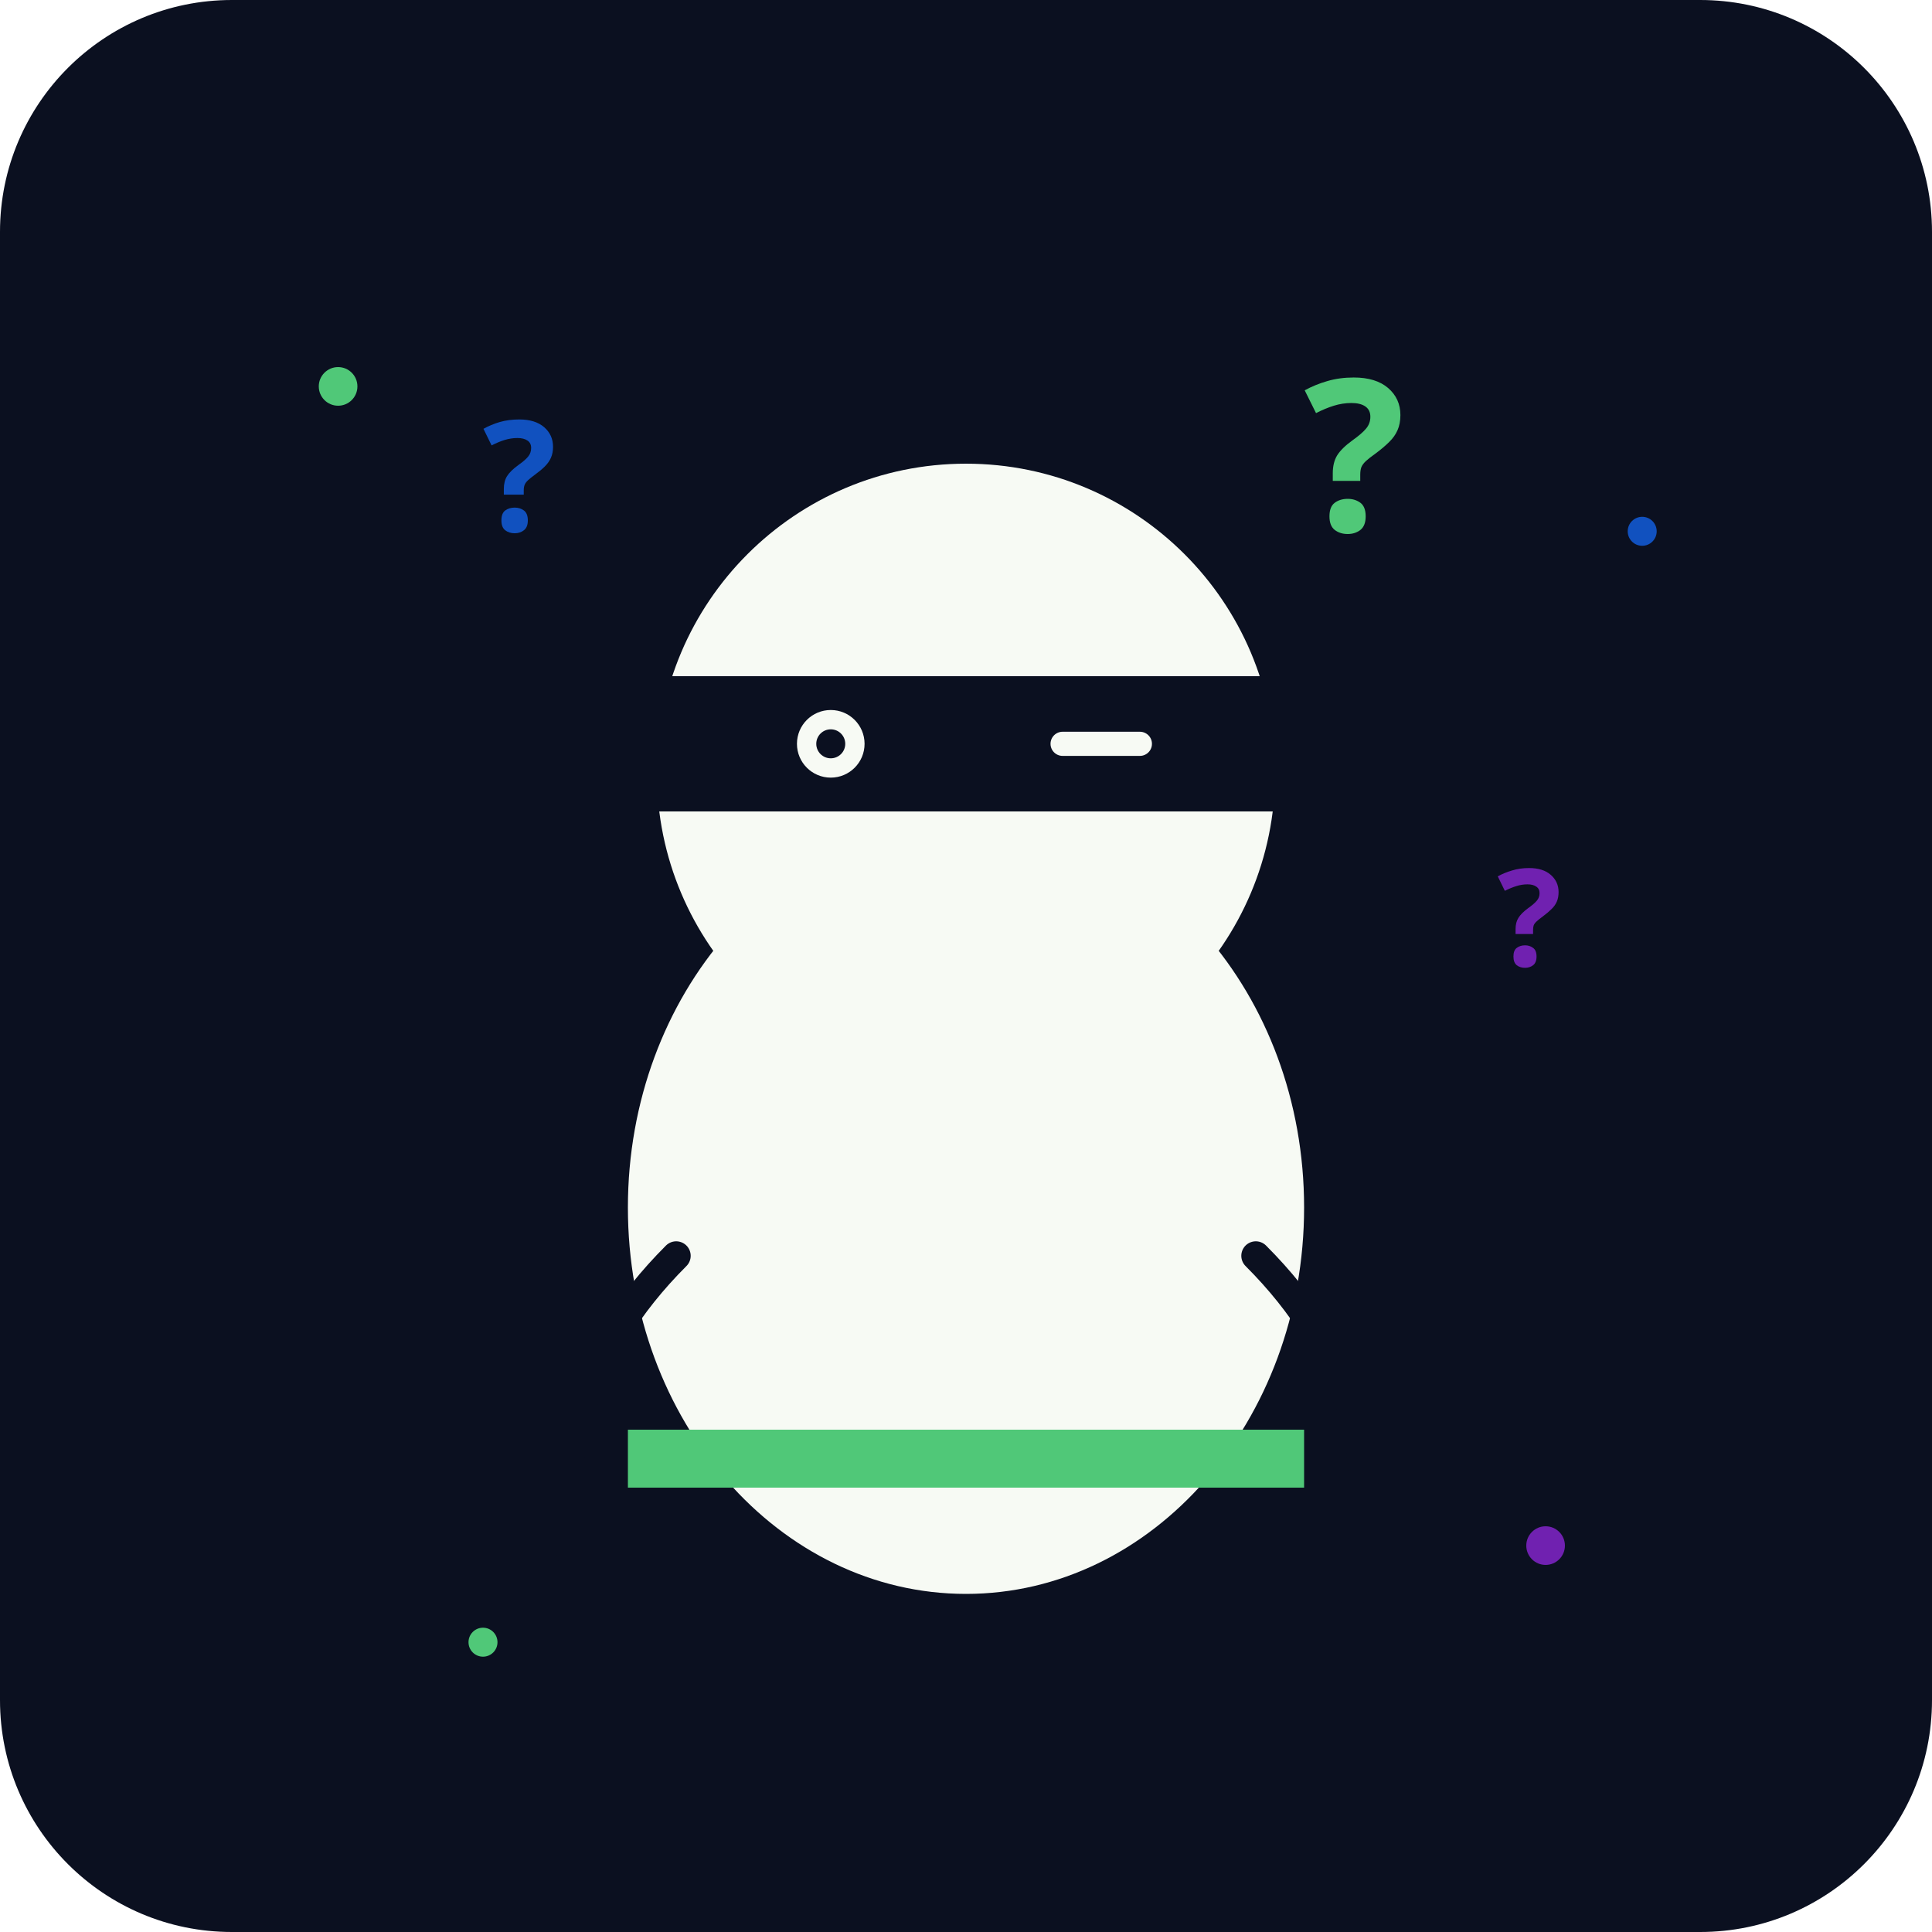
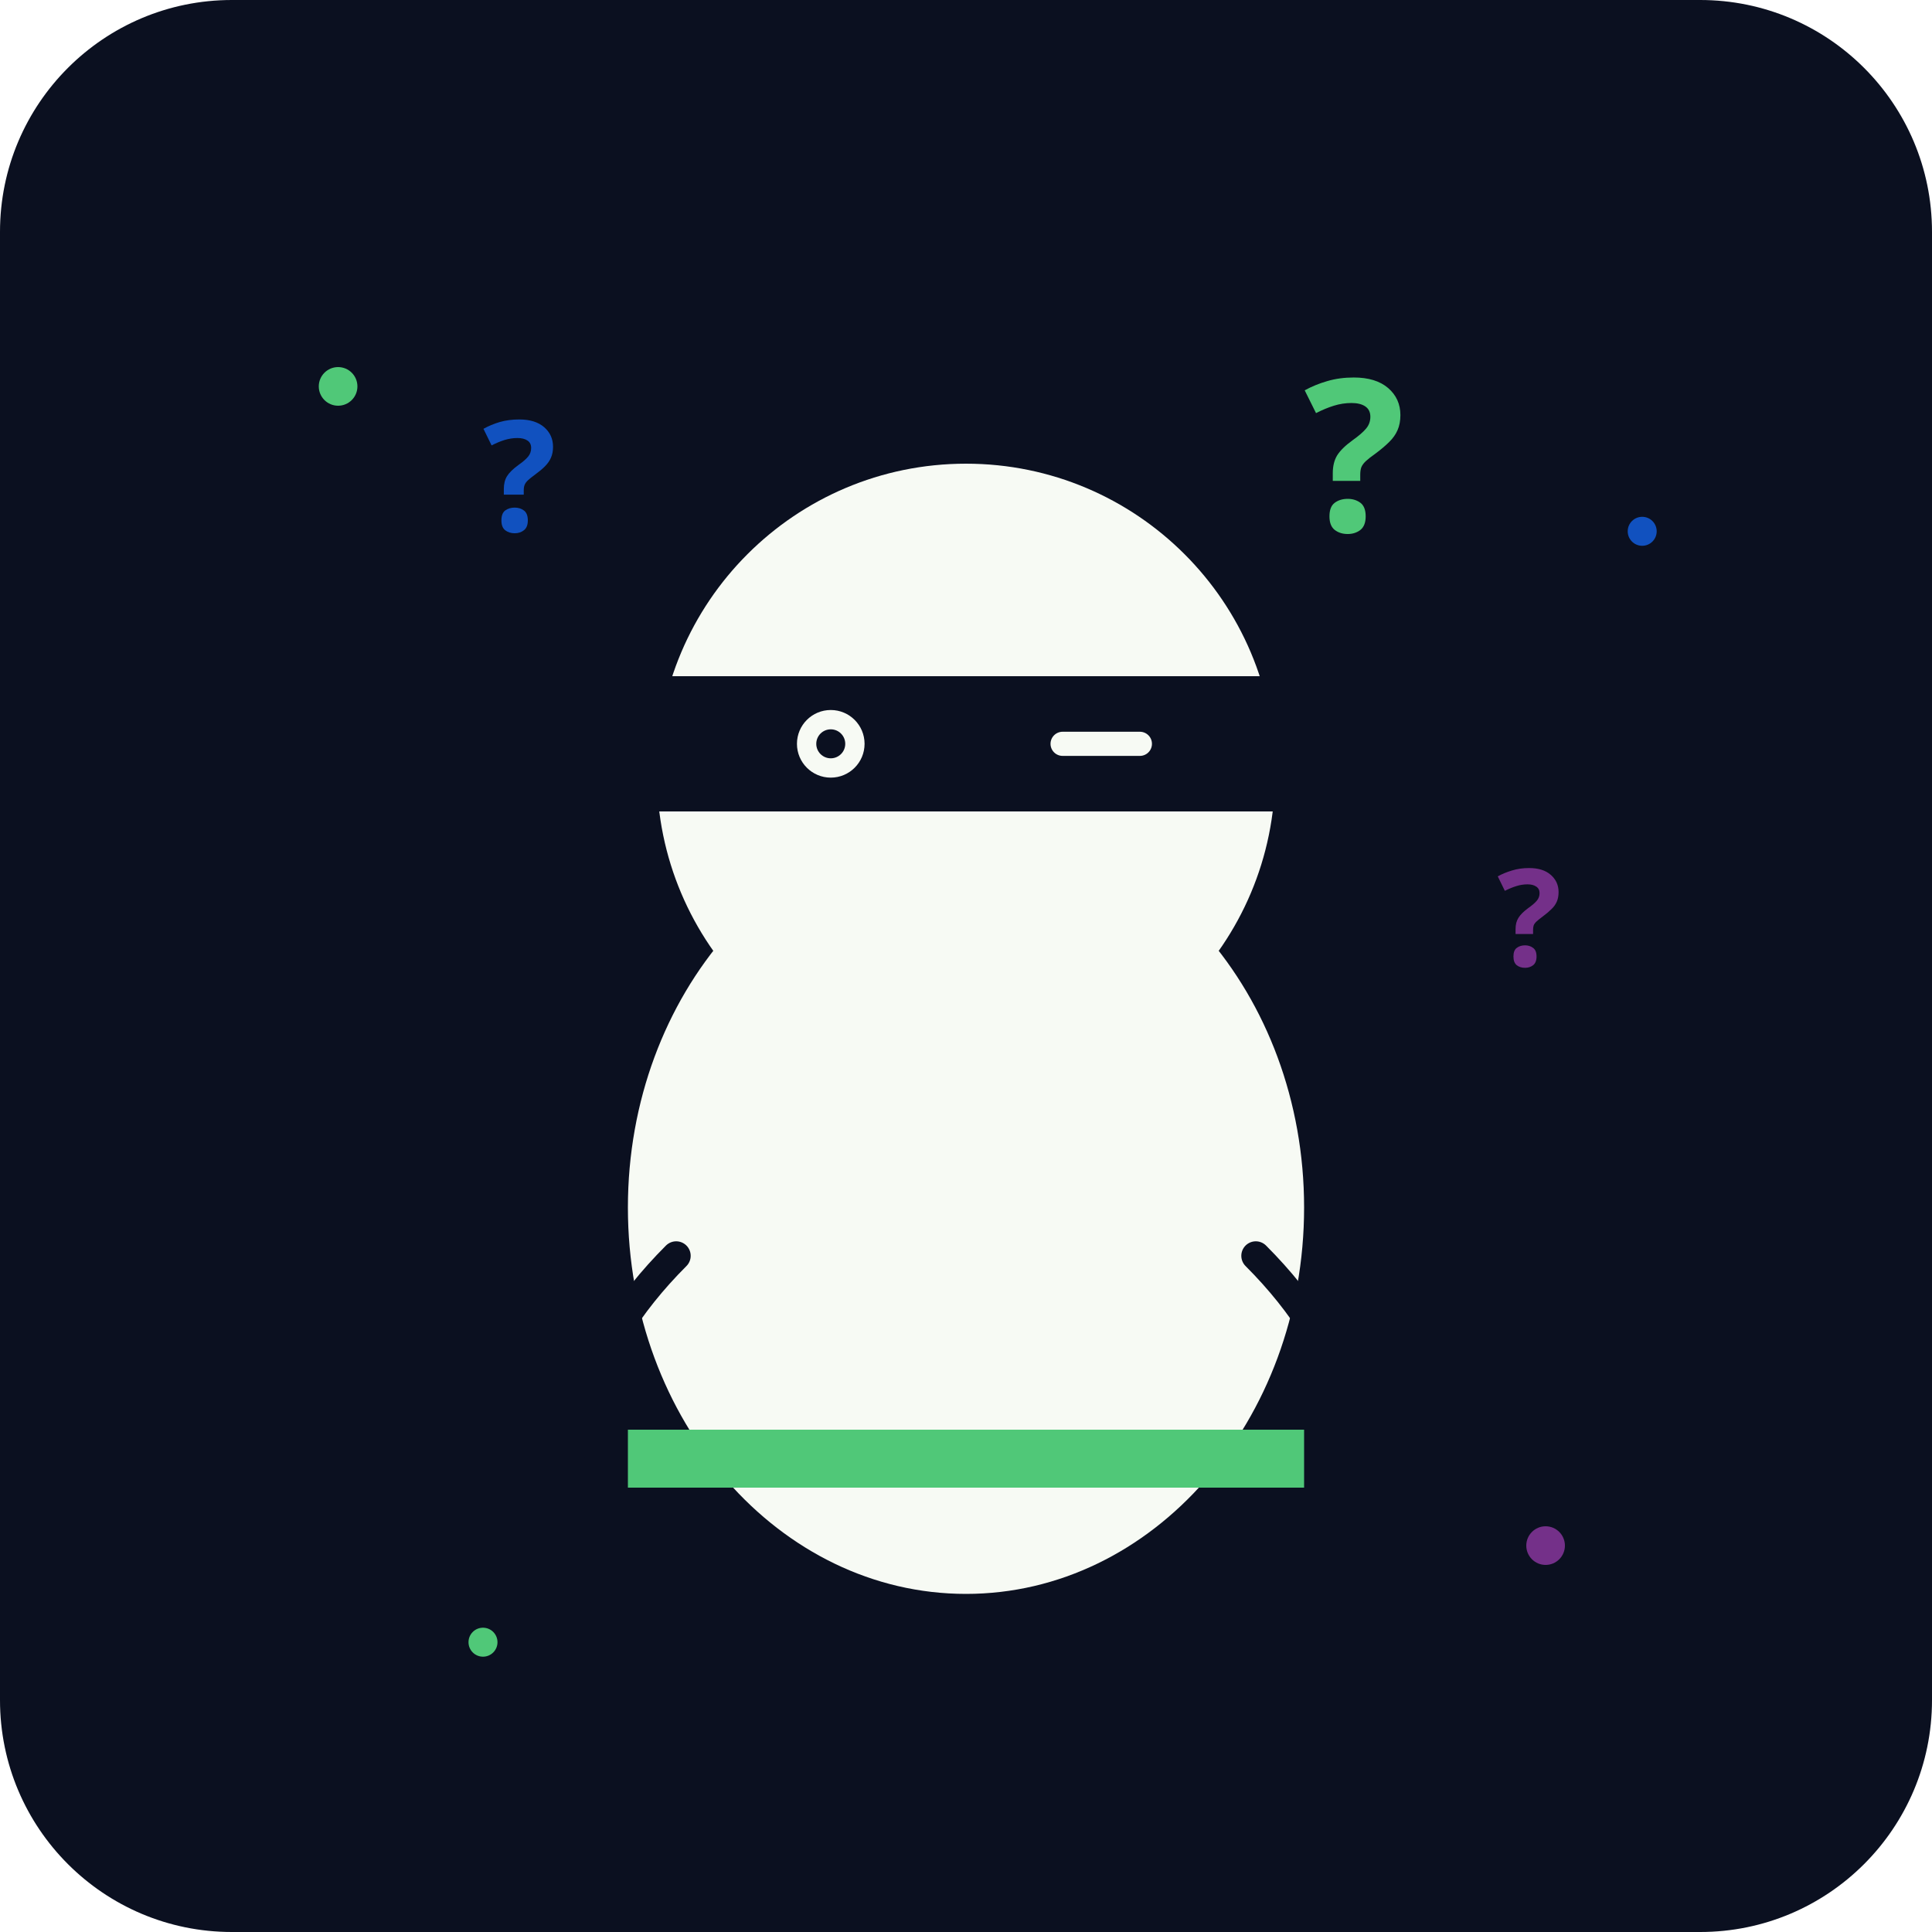
<svg xmlns="http://www.w3.org/2000/svg" viewBox="0 0 200 200" width="200" height="200" role="img" aria-label="Lost ninja illustration">
  <rect width="200" height="200" rx="24" fill="#0B1020" />
  <circle cx="35" cy="40" r="2" fill="#50c878" />
  <circle cx="170" cy="55" r="1.5" fill="#1151bf" />
-   <circle cx="160" cy="160" r="2" fill="#7021b0" />
+   <circle cx="160" cy="160" r="2" fill="#743089" />
  <circle cx="50" cy="170" r="1.5" fill="#50c878" />
  <ellipse cx="100" cy="125" rx="35" ry="40" fill="#F7FAF4" />
  <circle cx="100" cy="80" r="32" fill="#F7FAF4" />
  <rect x="68" y="70" width="64" height="14" fill="#0B1020" />
  <circle cx="86" cy="77" r="3.5" fill="#F7FAF4" />
  <circle cx="86" cy="77" r="1.5" fill="#0B1020" />
  <line x1="110" y1="77" x2="118" y2="77" stroke="#F7FAF4" stroke-width="2.5" stroke-linecap="round" />
  <path d="M 80 65 L 92 62" stroke="#F7FAF4" stroke-width="2" stroke-linecap="round" fill="none" />
  <text x="135" y="55" font-family="sans-serif" font-size="22" font-weight="bold" fill="#50c878">?</text>
  <text x="50" y="55" font-family="sans-serif" font-size="16" font-weight="bold" fill="#1151bf">?</text>
-   <text x="155" y="100" font-family="sans-serif" font-size="14" font-weight="bold" fill="#7021b0">?</text>
+   <text x="155" y="100" font-family="sans-serif" font-size="14" font-weight="bold" fill="#743089">?</text>
  <path d="M 70 130 Q 55 145 60 165" stroke="#0B1020" stroke-width="3" fill="none" stroke-linecap="round" />
  <path d="M 130 130 Q 145 145 140 165" stroke="#0B1020" stroke-width="3" fill="none" stroke-linecap="round" />
  <rect x="65" y="148" width="70" height="6" fill="#50c878" />
</svg>
